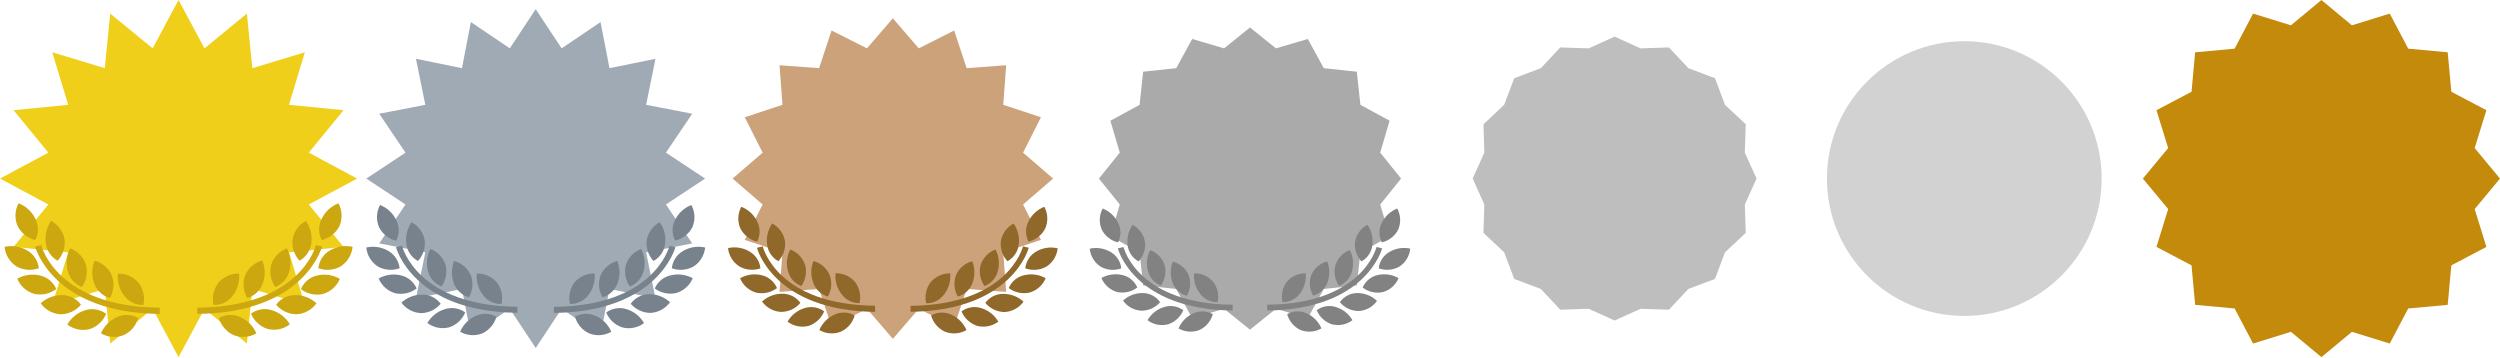
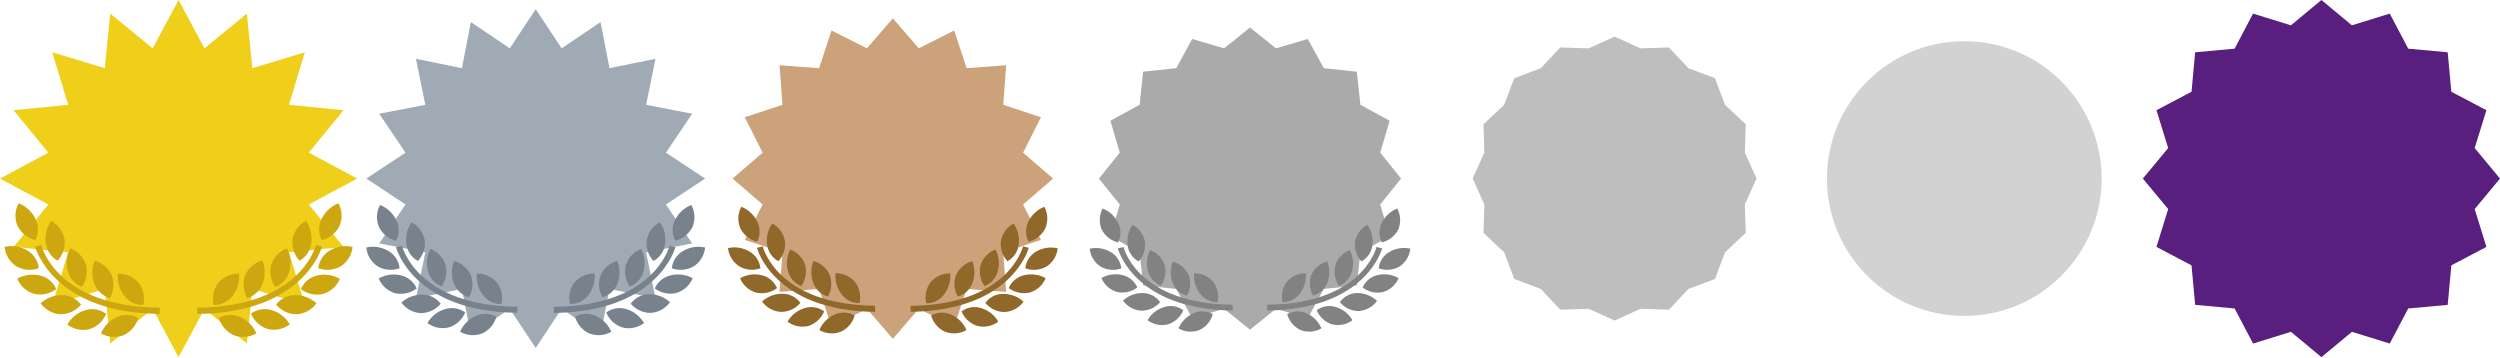
- <svg xmlns="http://www.w3.org/2000/svg" id="icons" viewBox="0 0 546 78">
-   <defs>
-     <style>.cls-1{fill:#efcf19;}.cls-2{fill:#a0aab4;}.cls-3{fill:#cba27a;}.cls-4{fill:#aaa;}.cls-5{fill:#bebebe;}.cls-6{fill:#cca70f;}.cls-7{fill:#78828c;}.cls-8{fill:#90682a;}.cls-9{fill:#828282;}.cls-10{fill:#d2d2d2;}.cls-11{fill:#c48a0c;}</style>
+ <svg xmlns="http://www.w3.org/2000/svg" id="icons" viewBox="0 0 546 78" version="1.1">
+   <defs id="defs4">
+     <style id="style2">.cls-1{fill:#efcf19;}.cls-2{fill:#a0aab4;}.cls-3{fill:#cba27a;}.cls-4{fill:#aaa;}.cls-5{fill:#bebebe;}.cls-6{fill:#cca70f;}.cls-7{fill:#78828c;}.cls-8{fill:#90682a;}.cls-9{fill:#828282;}.cls-10{fill:#d2d2d2;}.cls-11{fill:#c48a0c;}</style>
  </defs>
-   <polygon class="cls-1" points="39 0 44.66 10.56 53.92 2.97 55.11 14.89 66.58 11.42 63.11 22.89 75.03 24.07 67.44 33.34 78 39 67.44 44.66 75.03 53.92 63.11 55.11 66.58 66.58 55.11 63.11 53.92 75.03 44.66 67.44 39 78 33.34 67.44 24.07 75.03 22.89 63.11 11.42 66.58 14.89 55.11 2.97 53.92 10.56 44.66 0 39 10.56 33.34 2.97 24.07 14.89 22.89 11.42 11.42 22.89 14.89 24.07 2.97 33.34 10.56 39 0" />
-   <polygon class="cls-2" points="117 2 122.66 10.56 131.16 4.82 133.11 14.89 143.16 12.84 141.11 22.89 151.18 24.84 145.44 33.34 154 39 145.44 44.66 151.18 53.16 141.11 55.11 143.16 65.16 133.11 63.11 131.16 73.18 122.66 67.44 117 76 111.34 67.44 102.84 73.18 100.89 63.11 90.84 65.16 92.89 55.11 82.82 53.16 88.56 44.66 80 39 88.56 33.34 82.82 24.84 92.89 22.89 90.84 12.84 100.89 14.89 102.84 4.82 111.34 10.56 117 2" />
-   <polygon class="cls-3" points="195 4 200.66 10.56 208.39 6.66 211.11 14.89 219.75 14.25 219.11 22.89 227.34 25.61 223.44 33.34 230 39 223.44 44.66 227.34 52.39 219.11 55.11 219.75 63.75 211.11 63.11 208.39 71.34 200.66 67.44 195 74 189.34 67.44 181.61 71.34 178.89 63.11 170.25 63.75 170.89 55.11 162.66 52.39 166.56 44.66 160 39 166.56 33.34 162.66 25.61 170.89 22.89 170.25 14.25 178.89 14.89 181.61 6.66 189.34 10.56 195 4" />
-   <polygon class="cls-4" points="273 6 278.66 10.56 285.63 8.51 289.11 14.89 296.33 15.66 297.11 22.89 303.49 26.37 301.44 33.34 306 39 301.44 44.66 303.49 51.63 297.11 55.11 296.33 62.34 289.11 63.11 285.63 69.49 278.66 67.44 273 72 267.34 67.44 260.37 69.49 256.89 63.11 249.66 62.34 248.89 55.11 242.51 51.63 244.56 44.66 240 39 244.56 33.34 242.51 26.37 248.89 22.89 249.66 15.66 256.89 14.89 260.37 8.51 267.34 10.56 273 6" />
-   <polygon class="cls-5" points="352.63 8 358.29 10.56 364.49 10.36 368.74 14.89 374.55 17.08 376.74 22.89 381.27 27.14 381.07 33.34 383.63 39 381.07 44.66 381.27 50.86 376.74 55.11 374.55 60.92 368.74 63.11 364.49 67.64 358.29 67.44 352.63 70 346.97 67.44 340.76 67.64 336.52 63.11 330.71 60.92 328.51 55.11 323.99 50.86 324.18 44.66 321.63 39 324.18 33.34 323.99 27.14 328.51 22.89 330.71 17.08 336.52 14.89 340.76 10.36 346.97 10.56 352.63 8" />
-   <path class="cls-6" d="M72.1,54.67a5.11,5.11,0,0,0-2.58,3.91,5.88,5.88,0,0,0,4.87-.39A5.71,5.71,0,0,0,77,53.91,6.85,6.85,0,0,0,72.1,54.67Z" />
-   <path class="cls-6" d="M68,53.05a6.86,6.86,0,0,0-1.2-4.81A5.7,5.7,0,0,0,63.9,52.3a5.85,5.85,0,0,0,1.52,4.64A5.1,5.1,0,0,0,68,53.05Z" />
-   <path class="cls-6" d="M63.21,59.16a6.84,6.84,0,0,0-.55-4.93,5.78,5.78,0,0,0-3.45,3.64,5.92,5.92,0,0,0,.91,4.8A5.05,5.05,0,0,0,63.21,59.16Z" />
-   <path class="cls-6" d="M57.38,61.88a6.84,6.84,0,0,0-.09-5,5.72,5.72,0,0,0-3.77,3.3A5.88,5.88,0,0,0,54,65.09,5.06,5.06,0,0,0,57.38,61.88Z" />
-   <path class="cls-6" d="M50.87,64.52a6.82,6.82,0,0,0,1.34-4.77,5.75,5.75,0,0,0-4.56,2.07,5.86,5.86,0,0,0-1,4.79A5.07,5.07,0,0,0,50.87,64.52Z" />
-   <path class="cls-6" d="M74.13,49.4a5.75,5.75,0,0,0-.21-5,6.83,6.83,0,0,0-3.65,3.35,5.06,5.06,0,0,0,0,4.68A5.91,5.91,0,0,0,74.13,49.4Z" />
-   <path class="cls-6" d="M69.32,60.15a5.09,5.09,0,0,0-3.61,3,5.87,5.87,0,0,0,4.77,1.07,5.73,5.73,0,0,0,3.75-3.32A6.85,6.85,0,0,0,69.32,60.15Z" />
-   <path class="cls-6" d="M60.31,66.54a5.88,5.88,0,0,0,4.41,2.1,5.73,5.73,0,0,0,4.4-2.4,6.78,6.78,0,0,0-4.62-1.79A5.1,5.1,0,0,0,60.31,66.54Z" />
-   <path class="cls-6" d="M59.44,67.77a5.07,5.07,0,0,0-4.62.73,5.86,5.86,0,0,0,3.57,3.33,5.68,5.68,0,0,0,4.91-1A6.84,6.84,0,0,0,59.44,67.77Z" />
-   <path class="cls-6" d="M52.49,69.27a5.07,5.07,0,0,0-4.67.17A5.86,5.86,0,0,0,51,73.18a5.74,5.74,0,0,0,5-.37A6.81,6.81,0,0,0,52.49,69.27Z" />
-   <path class="cls-6" d="M70.33,53.84,69,53.51c-.13.55-3.63,13.48-25.92,13.69l0,1.36C66.5,68.35,70.3,54,70.33,53.84Z" />
-   <path class="cls-6" d="M8.48,58.58A5.11,5.11,0,0,0,5.9,54.67,6.85,6.85,0,0,0,1,53.91a5.71,5.71,0,0,0,2.61,4.28A5.88,5.88,0,0,0,8.48,58.58Z" />
-   <path class="cls-6" d="M12.58,56.94A5.85,5.85,0,0,0,14.1,52.3a5.71,5.71,0,0,0-2.94-4.06A6.88,6.88,0,0,0,10,53.05,5.1,5.1,0,0,0,12.58,56.94Z" />
-   <path class="cls-6" d="M17.88,62.67a5.92,5.92,0,0,0,.91-4.8,5.78,5.78,0,0,0-3.45-3.64,6.84,6.84,0,0,0-.55,4.93A5.05,5.05,0,0,0,17.88,62.67Z" />
-   <path class="cls-6" d="M24,65.09a5.89,5.89,0,0,0,.45-4.86,5.72,5.72,0,0,0-3.77-3.3,6.84,6.84,0,0,0-.09,5A5.07,5.07,0,0,0,24,65.09Z" />
-   <path class="cls-6" d="M31.31,66.61a5.86,5.86,0,0,0-1-4.79,5.75,5.75,0,0,0-4.56-2.07,6.82,6.82,0,0,0,1.34,4.77A5.07,5.07,0,0,0,31.31,66.61Z" />
-   <path class="cls-6" d="M7.71,52.42a5.06,5.06,0,0,0,0-4.68,6.83,6.83,0,0,0-3.65-3.35,5.75,5.75,0,0,0-.21,5A5.91,5.91,0,0,0,7.71,52.42Z" />
-   <path class="cls-6" d="M8.68,60.15a6.85,6.85,0,0,0-4.91.72,5.73,5.73,0,0,0,3.75,3.32,5.87,5.87,0,0,0,4.77-1.07A5.09,5.09,0,0,0,8.68,60.15Z" />
-   <path class="cls-6" d="M17.69,66.54a5.1,5.1,0,0,0-4.19-2.09,6.81,6.81,0,0,0-4.62,1.79,5.73,5.73,0,0,0,4.4,2.4A5.88,5.88,0,0,0,17.69,66.54Z" />
-   <path class="cls-6" d="M18.56,67.77a6.84,6.84,0,0,0-3.86,3.1,5.68,5.68,0,0,0,4.91,1,5.86,5.86,0,0,0,3.57-3.33A5.07,5.07,0,0,0,18.56,67.77Z" />
-   <path class="cls-6" d="M25.51,69.27a6.81,6.81,0,0,0-3.46,3.54,5.74,5.74,0,0,0,5,.37,5.86,5.86,0,0,0,3.13-3.74A5.07,5.07,0,0,0,25.51,69.27Z" />
-   <path class="cls-6" d="M9,53.51l-1.33.33C7.7,54,11.5,68.35,34.9,68.56V67.2C12.63,67,9.13,54.06,9,53.51Z" />
-   <path class="cls-7" d="M149.23,54.78a5,5,0,0,0-2.51,3.81,5.73,5.73,0,0,0,4.74-.38A5.56,5.56,0,0,0,154,54.05,6.64,6.64,0,0,0,149.23,54.78Z" />
-   <path class="cls-7" d="M145.26,53.21a6.62,6.62,0,0,0-1.16-4.68,5.56,5.56,0,0,0-2.86,3.95A5.71,5.71,0,0,0,142.72,57,4.91,4.91,0,0,0,145.26,53.21Z" />
-   <path class="cls-7" d="M140.58,59.16a6.7,6.7,0,0,0-.54-4.8,5.61,5.61,0,0,0-3.36,3.54,5.74,5.74,0,0,0,.89,4.68A4.94,4.94,0,0,0,140.58,59.16Z" />
-   <path class="cls-7" d="M134.9,61.8a6.68,6.68,0,0,0-.09-4.82,5.6,5.6,0,0,0-3.67,3.22,5.71,5.71,0,0,0,.44,4.73A5,5,0,0,0,134.9,61.8Z" />
-   <path class="cls-7" d="M128.56,64.37a6.63,6.63,0,0,0,1.3-4.64,5.58,5.58,0,0,0-4.44,2,5.73,5.73,0,0,0-.94,4.66A4.93,4.93,0,0,0,128.56,64.37Z" />
-   <path class="cls-7" d="M151.2,49.65a5.57,5.57,0,0,0-.2-4.88A6.62,6.62,0,0,0,147.45,48a4.9,4.9,0,0,0,0,4.55A5.7,5.7,0,0,0,151.2,49.65Z" />
-   <path class="cls-7" d="M146.53,60.12A4.93,4.93,0,0,0,143,63a5.69,5.69,0,0,0,4.64,1,5.56,5.56,0,0,0,3.65-3.23A6.67,6.67,0,0,0,146.53,60.12Z" />
-   <path class="cls-7" d="M137.75,66.34a5.76,5.76,0,0,0,4.3,2,5.61,5.61,0,0,0,4.28-2.34,6.66,6.66,0,0,0-4.5-1.75A5,5,0,0,0,137.75,66.34Z" />
-   <path class="cls-7" d="M136.9,67.54a4.93,4.93,0,0,0-4.5.71,5.72,5.72,0,0,0,3.48,3.25,5.55,5.55,0,0,0,4.78-.94A6.63,6.63,0,0,0,136.9,67.54Z" />
-   <path class="cls-7" d="M130.13,69a5,5,0,0,0-4.55.16,5.7,5.7,0,0,0,3.06,3.64,5.58,5.58,0,0,0,4.87-.35A6.69,6.69,0,0,0,130.13,69Z" />
-   <path class="cls-7" d="M147.51,54l-1.3-.32c-.13.54-3.54,13.13-25.23,13.33v1.33C143.78,68.11,147.47,54.11,147.51,54Z" />
-   <path class="cls-7" d="M87.28,58.59a5,5,0,0,0-2.51-3.81A6.64,6.64,0,0,0,80,54.05a5.56,5.56,0,0,0,2.54,4.16A5.73,5.73,0,0,0,87.28,58.59Z" />
-   <path class="cls-7" d="M91.28,57a5.71,5.71,0,0,0,1.48-4.51,5.56,5.56,0,0,0-2.86-3.95,6.62,6.62,0,0,0-1.16,4.68A4.91,4.91,0,0,0,91.28,57Z" />
-   <path class="cls-7" d="M96.43,62.58a5.74,5.74,0,0,0,.89-4.68A5.61,5.61,0,0,0,94,54.36a6.7,6.7,0,0,0-.54,4.8A4.94,4.94,0,0,0,96.43,62.58Z" />
-   <path class="cls-7" d="M102.42,64.93a5.71,5.71,0,0,0,.44-4.73A5.6,5.6,0,0,0,99.19,57a6.68,6.68,0,0,0-.09,4.82A5,5,0,0,0,102.42,64.93Z" />
-   <path class="cls-7" d="M109.52,66.41a5.73,5.73,0,0,0-.94-4.66,5.58,5.58,0,0,0-4.44-2,6.63,6.63,0,0,0,1.3,4.64A4.93,4.93,0,0,0,109.52,66.41Z" />
-   <path class="cls-7" d="M86.53,52.59a4.9,4.9,0,0,0,0-4.55A6.62,6.62,0,0,0,83,44.77a5.57,5.57,0,0,0-.2,4.88A5.7,5.7,0,0,0,86.53,52.59Z" />
-   <path class="cls-7" d="M87.47,60.12a6.67,6.67,0,0,0-4.77.7,5.56,5.56,0,0,0,3.65,3.23A5.73,5.73,0,0,0,91,63,4.93,4.93,0,0,0,87.47,60.12Z" />
-   <path class="cls-7" d="M96.25,66.34a5,5,0,0,0-4.08-2,6.66,6.66,0,0,0-4.5,1.75A5.61,5.61,0,0,0,92,68.39,5.76,5.76,0,0,0,96.25,66.34Z" />
-   <path class="cls-7" d="M97.1,67.54a6.63,6.63,0,0,0-3.76,3,5.55,5.55,0,0,0,4.78.94,5.72,5.72,0,0,0,3.48-3.25A4.93,4.93,0,0,0,97.1,67.54Z" />
-   <path class="cls-7" d="M103.87,69a6.69,6.69,0,0,0-3.38,3.45,5.58,5.58,0,0,0,4.87.35,5.7,5.7,0,0,0,3.06-3.64A5,5,0,0,0,103.87,69Z" />
-   <path class="cls-7" d="M87.79,53.65l-1.3.32c0,.14,3.73,14.14,26.52,14.34V67C91.33,66.78,87.92,54.19,87.79,53.65Z" />
-   <path class="cls-8" d="M226.36,54.9a4.81,4.81,0,0,0-2.44,3.7,5.54,5.54,0,0,0,4.61-.37,5.41,5.41,0,0,0,2.47-4A6.44,6.44,0,0,0,226.36,54.9Z" />
-   <path class="cls-8" d="M222.5,53.37a6.51,6.51,0,0,0-1.13-4.56,5.39,5.39,0,0,0-2.78,3.84,5.55,5.55,0,0,0,1.44,4.4A4.79,4.79,0,0,0,222.5,53.37Z" />
-   <path class="cls-8" d="M217.94,59.15a6.46,6.46,0,0,0-.52-4.66,5.44,5.44,0,0,0-3.27,3.44,5.59,5.59,0,0,0,.86,4.55A4.81,4.81,0,0,0,217.94,59.15Z" />
-   <path class="cls-8" d="M212.41,61.73a6.48,6.48,0,0,0-.08-4.69,5.44,5.44,0,0,0-3.57,3.12,5.58,5.58,0,0,0,.43,4.61A4.77,4.77,0,0,0,212.41,61.73Z" />
-   <path class="cls-8" d="M206.25,64.23a6.52,6.52,0,0,0,1.27-4.52,5.43,5.43,0,0,0-4.33,2,5.6,5.6,0,0,0-.91,4.54A4.82,4.82,0,0,0,206.25,64.23Z" />
-   <path class="cls-8" d="M228.28,49.9a5.42,5.42,0,0,0-.2-4.74,6.46,6.46,0,0,0-3.45,3.17,4.78,4.78,0,0,0,0,4.44A5.56,5.56,0,0,0,228.28,49.9Z" />
-   <path class="cls-8" d="M223.73,60.09a4.82,4.82,0,0,0-3.43,2.82,5.61,5.61,0,0,0,4.52,1,5.42,5.42,0,0,0,3.55-3.15A6.44,6.44,0,0,0,223.73,60.09Z" />
-   <path class="cls-8" d="M215.19,66.15a5.56,5.56,0,0,0,4.18,2,5.44,5.44,0,0,0,4.17-2.27,6.51,6.51,0,0,0-4.38-1.7A4.81,4.81,0,0,0,215.19,66.15Z" />
-   <path class="cls-8" d="M214.36,67.31A4.78,4.78,0,0,0,210,68a5.55,5.55,0,0,0,3.38,3.16,5.4,5.4,0,0,0,4.65-.91A6.46,6.46,0,0,0,214.36,67.31Z" />
-   <path class="cls-8" d="M207.78,68.73a4.81,4.81,0,0,0-4.43.16,5.56,5.56,0,0,0,3,3.54,5.4,5.4,0,0,0,4.73-.35A6.45,6.45,0,0,0,207.78,68.73Z" />
-   <path class="cls-8" d="M224.68,54.11l-1.26-.31c-.13.52-3.44,12.77-24.55,13v1.29C221.05,67.86,224.65,54.25,224.68,54.11Z" />
-   <path class="cls-8" d="M166.08,58.6a4.81,4.81,0,0,0-2.44-3.7,6.44,6.44,0,0,0-4.64-.72,5.41,5.41,0,0,0,2.47,4A5.54,5.54,0,0,0,166.08,58.6Z" />
-   <path class="cls-8" d="M170,57.05a5.55,5.55,0,0,0,1.44-4.4,5.39,5.39,0,0,0-2.78-3.84,6.51,6.51,0,0,0-1.13,4.56A4.79,4.79,0,0,0,170,57.05Z" />
-   <path class="cls-8" d="M175,62.48a5.59,5.59,0,0,0,.86-4.55,5.44,5.44,0,0,0-3.27-3.44,6.46,6.46,0,0,0-.52,4.66A4.81,4.81,0,0,0,175,62.48Z" />
-   <path class="cls-8" d="M180.81,64.77a5.58,5.58,0,0,0,.43-4.61A5.44,5.44,0,0,0,177.67,57a6.48,6.48,0,0,0-.08,4.69A4.77,4.77,0,0,0,180.81,64.77Z" />
-   <path class="cls-8" d="M187.72,66.21a5.6,5.6,0,0,0-.91-4.54,5.43,5.43,0,0,0-4.33-2,6.52,6.52,0,0,0,1.27,4.52A4.82,4.82,0,0,0,187.72,66.21Z" />
-   <path class="cls-8" d="M165.35,52.77a4.78,4.78,0,0,0,0-4.44,6.46,6.46,0,0,0-3.45-3.17,5.42,5.42,0,0,0-.2,4.74A5.56,5.56,0,0,0,165.35,52.77Z" />
-   <path class="cls-8" d="M166.27,60.09a6.44,6.44,0,0,0-4.64.68,5.42,5.42,0,0,0,3.55,3.15,5.61,5.61,0,0,0,4.52-1A4.82,4.82,0,0,0,166.27,60.09Z" />
-   <path class="cls-8" d="M174.81,66.15a4.81,4.81,0,0,0-4-2,6.51,6.51,0,0,0-4.38,1.7,5.44,5.44,0,0,0,4.17,2.27A5.56,5.56,0,0,0,174.81,66.15Z" />
-   <path class="cls-8" d="M175.64,67.31A6.46,6.46,0,0,0,172,70.25a5.4,5.4,0,0,0,4.65.91A5.59,5.59,0,0,0,180,68,4.8,4.8,0,0,0,175.64,67.31Z" />
-   <path class="cls-8" d="M182.22,68.73a6.45,6.45,0,0,0-3.28,3.35,5.4,5.4,0,0,0,4.73.35,5.56,5.56,0,0,0,3-3.54A4.81,4.81,0,0,0,182.22,68.73Z" />
-   <path class="cls-8" d="M166.58,53.8l-1.26.31c0,.14,3.63,13.75,25.8,14V66.77C170,66.57,166.71,54.32,166.58,53.8Z" />
-   <path class="cls-9" d="M303.49,55a4.68,4.68,0,0,0-2.38,3.6,5.42,5.42,0,0,0,4.49-.36,5.27,5.27,0,0,0,2.4-3.94A6.27,6.27,0,0,0,303.49,55Z" />
-   <path class="cls-9" d="M299.73,53.52a6.31,6.31,0,0,0-1.09-4.43,5.28,5.28,0,0,0-2.71,3.74,5.42,5.42,0,0,0,1.4,4.27A4.65,4.65,0,0,0,299.73,53.52Z" />
-   <path class="cls-9" d="M295.3,59.15a6.32,6.32,0,0,0-.5-4.54A5.3,5.3,0,0,0,291.62,58a5.42,5.42,0,0,0,.84,4.42A4.67,4.67,0,0,0,295.3,59.15Z" />
-   <path class="cls-9" d="M289.93,61.65a6.33,6.33,0,0,0-.08-4.56,5.3,5.3,0,0,0-3.48,3,5.44,5.44,0,0,0,.42,4.48A4.67,4.67,0,0,0,289.93,61.65Z" />
-   <path class="cls-9" d="M283.93,64.08a6.25,6.25,0,0,0,1.24-4.39A5.27,5.27,0,0,0,281,61.6a5.39,5.39,0,0,0-.89,4.41A4.68,4.68,0,0,0,283.93,64.08Z" />
-   <path class="cls-9" d="M305.36,50.16a5.31,5.31,0,0,0-.2-4.62,6.29,6.29,0,0,0-3.36,3.09,4.66,4.66,0,0,0,0,4.31A5.44,5.44,0,0,0,305.36,50.16Z" />
-   <path class="cls-9" d="M300.93,60.06a4.68,4.68,0,0,0-3.33,2.74,5.41,5.41,0,0,0,4.39,1,5.28,5.28,0,0,0,3.46-3.06A6.32,6.32,0,0,0,300.93,60.06Z" />
-   <path class="cls-9" d="M292.63,66a5.4,5.4,0,0,0,4.06,1.93,5.26,5.26,0,0,0,4.05-2.21A6.23,6.23,0,0,0,296.49,64,4.66,4.66,0,0,0,292.63,66Z" />
-   <path class="cls-9" d="M291.83,67.08a4.65,4.65,0,0,0-4.26.67,5.39,5.39,0,0,0,3.29,3.07,5.24,5.24,0,0,0,4.52-.89A6.29,6.29,0,0,0,291.83,67.08Z" />
-   <path class="cls-9" d="M285.42,68.46a4.67,4.67,0,0,0-4.3.15A5.43,5.43,0,0,0,284,72.06a5.28,5.28,0,0,0,4.6-.34A6.24,6.24,0,0,0,285.42,68.46Z" />
-   <path class="cls-9" d="M301.86,54.24l-1.23-.3c-.12.51-3.34,12.42-23.87,12.61v1.26C298.33,67.62,301.82,54.38,301.86,54.24Z" />
-   <path class="cls-9" d="M244.89,58.61a4.68,4.68,0,0,0-2.38-3.6,6.27,6.27,0,0,0-4.51-.7,5.27,5.27,0,0,0,2.4,3.94A5.42,5.42,0,0,0,244.89,58.61Z" />
-   <path class="cls-9" d="M248.67,57.1a5.42,5.42,0,0,0,1.4-4.27,5.28,5.28,0,0,0-2.71-3.74,6.35,6.35,0,0,0-1.1,4.43A4.68,4.68,0,0,0,248.67,57.1Z" />
-   <path class="cls-9" d="M253.54,62.38a5.42,5.42,0,0,0,.84-4.42,5.28,5.28,0,0,0-3.18-3.35,6.32,6.32,0,0,0-.5,4.54A4.67,4.67,0,0,0,253.54,62.38Z" />
-   <path class="cls-9" d="M259.21,64.61a5.44,5.44,0,0,0,.42-4.48,5.3,5.3,0,0,0-3.48-3,6.33,6.33,0,0,0-.08,4.56A4.67,4.67,0,0,0,259.21,64.61Z" />
-   <path class="cls-9" d="M265.92,66A5.39,5.39,0,0,0,265,61.6a5.27,5.27,0,0,0-4.2-1.91,6.25,6.25,0,0,0,1.24,4.39A4.68,4.68,0,0,0,265.92,66Z" />
-   <path class="cls-9" d="M244.18,52.94a4.66,4.66,0,0,0,0-4.31,6.29,6.29,0,0,0-3.36-3.09,5.29,5.29,0,0,0-.19,4.62A5.43,5.43,0,0,0,244.18,52.94Z" />
-   <path class="cls-9" d="M245.07,60.06a6.32,6.32,0,0,0-4.52.66A5.28,5.28,0,0,0,244,63.78a5.41,5.41,0,0,0,4.39-1A4.68,4.68,0,0,0,245.07,60.06Z" />
-   <path class="cls-9" d="M253.37,66A4.66,4.66,0,0,0,249.51,64a6.26,6.26,0,0,0-4.25,1.65,5.26,5.26,0,0,0,4.05,2.21A5.4,5.4,0,0,0,253.37,66Z" />
-   <path class="cls-9" d="M254.17,67.08a6.29,6.29,0,0,0-3.55,2.85,5.24,5.24,0,0,0,4.52.89,5.39,5.39,0,0,0,3.29-3.07A4.65,4.65,0,0,0,254.17,67.08Z" />
-   <path class="cls-9" d="M260.58,68.46a6.24,6.24,0,0,0-3.19,3.26,5.28,5.28,0,0,0,4.6.34,5.43,5.43,0,0,0,2.89-3.45A4.67,4.67,0,0,0,260.58,68.46Z" />
-   <path class="cls-9" d="M245.37,53.94l-1.23.3c0,.14,3.53,13.38,25.08,13.57l0-1.26C248.71,66.36,245.49,54.45,245.37,53.94Z" />
-   <circle class="cls-10" cx="429" cy="39" r="30" />
-   <polygon class="cls-11" points="507 0 513.66 5.53 521.92 2.97 525.96 10.63 534.58 11.42 535.37 20.04 543.03 24.07 540.47 32.34 546 39 540.47 45.66 543.03 53.92 535.37 57.96 534.58 66.58 525.96 67.37 521.92 75.03 513.66 72.47 507 78 500.34 72.47 492.07 75.03 488.04 67.37 479.42 66.58 478.63 57.96 470.97 53.92 473.53 45.66 468 39 473.53 32.34 470.97 24.07 478.63 20.04 479.42 11.42 488.04 10.63 492.07 2.97 500.34 5.53 507 0" />
+   <polygon class="cls-1" points="39 0 44.66 10.56 53.92 2.97 55.11 14.89 66.58 11.42 63.11 22.89 75.03 24.07 67.44 33.34 78 39 67.44 44.66 75.03 53.92 63.11 55.11 66.58 66.58 55.11 63.11 53.92 75.03 44.66 67.44 39 78 33.34 67.44 24.07 75.03 22.89 63.11 11.42 66.58 14.89 55.11 2.97 53.92 10.56 44.66 0 39 10.56 33.34 2.97 24.07 14.89 22.89 11.42 11.42 22.89 14.89 24.07 2.97 33.34 10.56 39 0" id="polygon8" />
+   <polygon class="cls-2" points="117 2 122.66 10.56 131.16 4.82 133.11 14.89 143.16 12.84 141.11 22.89 151.18 24.84 145.44 33.34 154 39 145.44 44.66 151.18 53.16 141.11 55.11 143.16 65.16 133.11 63.11 131.16 73.18 122.66 67.44 117 76 111.34 67.44 102.84 73.18 100.89 63.11 90.84 65.16 92.89 55.11 82.82 53.16 88.56 44.66 80 39 88.56 33.34 82.82 24.84 92.89 22.89 90.84 12.84 100.89 14.89 102.84 4.82 111.34 10.56 117 2" id="polygon10" />
+   <polygon class="cls-3" points="195 4 200.66 10.56 208.39 6.66 211.11 14.89 219.75 14.25 219.11 22.89 227.34 25.61 223.44 33.34 230 39 223.44 44.66 227.34 52.39 219.11 55.11 219.75 63.75 211.11 63.11 208.39 71.34 200.66 67.44 195 74 189.34 67.44 181.61 71.34 178.89 63.11 170.25 63.75 170.89 55.11 162.66 52.39 166.56 44.66 160 39 166.56 33.34 162.66 25.61 170.89 22.89 170.25 14.25 178.89 14.89 181.61 6.66 189.34 10.56 195 4" id="polygon12" />
+   <polygon class="cls-4" points="273 6 278.66 10.56 285.63 8.51 289.11 14.89 296.33 15.66 297.11 22.89 303.49 26.37 301.44 33.34 306 39 301.44 44.66 303.49 51.63 297.11 55.11 296.33 62.34 289.11 63.11 285.63 69.49 278.66 67.44 273 72 267.34 67.44 260.37 69.49 256.89 63.11 249.66 62.34 248.89 55.11 242.51 51.63 244.56 44.66 240 39 244.56 33.34 242.51 26.37 248.89 22.89 249.66 15.66 256.89 14.89 260.37 8.51 267.34 10.56 273 6" id="polygon14" />
+   <polygon class="cls-5" points="352.63 8 358.29 10.56 364.49 10.36 368.74 14.89 374.55 17.08 376.74 22.89 381.27 27.14 381.07 33.34 383.63 39 381.07 44.66 381.27 50.86 376.74 55.11 374.55 60.92 368.74 63.11 364.49 67.64 358.29 67.44 352.63 70 346.97 67.44 340.76 67.64 336.52 63.11 330.71 60.92 328.51 55.11 323.99 50.86 324.18 44.66 321.63 39 324.18 33.34 323.99 27.14 328.51 22.89 330.71 17.08 336.52 14.89 340.76 10.36 346.97 10.56 352.63 8" id="polygon16" />
+   <path class="cls-6" d="M72.1,54.67a5.11,5.11,0,0,0-2.58,3.91,5.88,5.88,0,0,0,4.87-.39A5.71,5.71,0,0,0,77,53.91,6.85,6.85,0,0,0,72.1,54.67Z" id="path18" />
+   <path class="cls-6" d="M68,53.05a6.86,6.86,0,0,0-1.2-4.81A5.7,5.7,0,0,0,63.9,52.3a5.85,5.85,0,0,0,1.52,4.64A5.1,5.1,0,0,0,68,53.05Z" id="path20" />
+   <path class="cls-6" d="M63.21,59.16a6.84,6.84,0,0,0-.55-4.93,5.78,5.78,0,0,0-3.45,3.64,5.92,5.92,0,0,0,.91,4.8A5.05,5.05,0,0,0,63.21,59.16Z" id="path22" />
+   <path class="cls-6" d="M57.38,61.88a6.84,6.84,0,0,0-.09-5,5.72,5.72,0,0,0-3.77,3.3A5.88,5.88,0,0,0,54,65.09,5.06,5.06,0,0,0,57.38,61.88Z" id="path24" />
+   <path class="cls-6" d="M50.87,64.52a6.82,6.82,0,0,0,1.34-4.77,5.75,5.75,0,0,0-4.56,2.07,5.86,5.86,0,0,0-1,4.79A5.07,5.07,0,0,0,50.87,64.52Z" id="path26" />
+   <path class="cls-6" d="M74.13,49.4a5.75,5.75,0,0,0-.21-5,6.83,6.83,0,0,0-3.65,3.35,5.06,5.06,0,0,0,0,4.68A5.91,5.91,0,0,0,74.13,49.4Z" id="path28" />
+   <path class="cls-6" d="M69.32,60.15a5.09,5.09,0,0,0-3.61,3,5.87,5.87,0,0,0,4.77,1.07,5.73,5.73,0,0,0,3.75-3.32A6.85,6.85,0,0,0,69.32,60.15Z" id="path30" />
+   <path class="cls-6" d="M60.31,66.54a5.88,5.88,0,0,0,4.41,2.1,5.73,5.73,0,0,0,4.4-2.4,6.78,6.78,0,0,0-4.62-1.79A5.1,5.1,0,0,0,60.31,66.54Z" id="path32" />
+   <path class="cls-6" d="M59.44,67.77a5.07,5.07,0,0,0-4.62.73,5.86,5.86,0,0,0,3.57,3.33,5.68,5.68,0,0,0,4.91-1A6.84,6.84,0,0,0,59.44,67.77Z" id="path34" />
+   <path class="cls-6" d="M52.49,69.27a5.07,5.07,0,0,0-4.67.17A5.86,5.86,0,0,0,51,73.18a5.74,5.74,0,0,0,5-.37A6.81,6.81,0,0,0,52.49,69.27Z" id="path36" />
+   <path class="cls-6" d="M70.33,53.84,69,53.51c-.13.55-3.63,13.48-25.92,13.69l0,1.36C66.5,68.35,70.3,54,70.33,53.84Z" id="path38" />
+   <path class="cls-6" d="M8.48,58.58A5.11,5.11,0,0,0,5.9,54.67,6.85,6.85,0,0,0,1,53.91a5.71,5.71,0,0,0,2.61,4.28A5.88,5.88,0,0,0,8.48,58.58Z" id="path40" />
+   <path class="cls-6" d="M12.58,56.94A5.85,5.85,0,0,0,14.1,52.3a5.71,5.71,0,0,0-2.94-4.06A6.88,6.88,0,0,0,10,53.05,5.1,5.1,0,0,0,12.58,56.94Z" id="path42" />
+   <path class="cls-6" d="M17.88,62.67a5.92,5.92,0,0,0,.91-4.8,5.78,5.78,0,0,0-3.45-3.64,6.84,6.84,0,0,0-.55,4.93A5.05,5.05,0,0,0,17.88,62.67Z" id="path44" />
+   <path class="cls-6" d="M24,65.09a5.89,5.89,0,0,0,.45-4.86,5.72,5.72,0,0,0-3.77-3.3,6.84,6.84,0,0,0-.09,5A5.07,5.07,0,0,0,24,65.09Z" id="path46" />
+   <path class="cls-6" d="M31.31,66.61a5.86,5.86,0,0,0-1-4.79,5.75,5.75,0,0,0-4.56-2.07,6.82,6.82,0,0,0,1.34,4.77A5.07,5.07,0,0,0,31.31,66.61Z" id="path48" />
+   <path class="cls-6" d="M7.71,52.42a5.06,5.06,0,0,0,0-4.68,6.83,6.83,0,0,0-3.65-3.35,5.75,5.75,0,0,0-.21,5A5.91,5.91,0,0,0,7.71,52.42Z" id="path50" />
+   <path class="cls-6" d="M8.68,60.15a6.85,6.85,0,0,0-4.91.72,5.73,5.73,0,0,0,3.75,3.32,5.87,5.87,0,0,0,4.77-1.07A5.09,5.09,0,0,0,8.68,60.15Z" id="path52" />
+   <path class="cls-6" d="M17.69,66.54a5.1,5.1,0,0,0-4.19-2.09,6.81,6.81,0,0,0-4.62,1.79,5.73,5.73,0,0,0,4.4,2.4A5.88,5.88,0,0,0,17.69,66.54Z" id="path54" />
+   <path class="cls-6" d="M18.56,67.77a6.84,6.84,0,0,0-3.86,3.1,5.68,5.68,0,0,0,4.91,1,5.86,5.86,0,0,0,3.57-3.33A5.07,5.07,0,0,0,18.56,67.77Z" id="path56" />
+   <path class="cls-6" d="M25.51,69.27a6.81,6.81,0,0,0-3.46,3.54,5.74,5.74,0,0,0,5,.37,5.86,5.86,0,0,0,3.13-3.74A5.07,5.07,0,0,0,25.51,69.27Z" id="path58" />
+   <path class="cls-6" d="M9,53.51l-1.33.33C7.7,54,11.5,68.35,34.9,68.56V67.2C12.63,67,9.13,54.06,9,53.51Z" id="path60" />
+   <path class="cls-7" d="M149.23,54.78a5,5,0,0,0-2.51,3.81,5.73,5.73,0,0,0,4.74-.38A5.56,5.56,0,0,0,154,54.05,6.64,6.64,0,0,0,149.23,54.78Z" id="path62" />
+   <path class="cls-7" d="M145.26,53.21a6.62,6.62,0,0,0-1.16-4.68,5.56,5.56,0,0,0-2.86,3.95A5.71,5.71,0,0,0,142.72,57,4.91,4.91,0,0,0,145.26,53.21Z" id="path64" />
+   <path class="cls-7" d="M140.58,59.16a6.7,6.7,0,0,0-.54-4.8,5.61,5.61,0,0,0-3.36,3.54,5.74,5.74,0,0,0,.89,4.68A4.94,4.94,0,0,0,140.58,59.16Z" id="path66" />
+   <path class="cls-7" d="M134.9,61.8a6.68,6.68,0,0,0-.09-4.82,5.6,5.6,0,0,0-3.67,3.22,5.71,5.71,0,0,0,.44,4.73A5,5,0,0,0,134.9,61.8Z" id="path68" />
+   <path class="cls-7" d="M128.56,64.37a6.63,6.63,0,0,0,1.3-4.64,5.58,5.58,0,0,0-4.44,2,5.73,5.73,0,0,0-.94,4.66A4.93,4.93,0,0,0,128.56,64.37Z" id="path70" />
+   <path class="cls-7" d="M151.2,49.65a5.57,5.57,0,0,0-.2-4.88A6.62,6.62,0,0,0,147.45,48a4.9,4.9,0,0,0,0,4.55A5.7,5.7,0,0,0,151.2,49.65Z" id="path72" />
+   <path class="cls-7" d="M146.53,60.12A4.93,4.93,0,0,0,143,63a5.69,5.69,0,0,0,4.64,1,5.56,5.56,0,0,0,3.65-3.23A6.67,6.67,0,0,0,146.53,60.12Z" id="path74" />
+   <path class="cls-7" d="M137.75,66.34a5.76,5.76,0,0,0,4.3,2,5.61,5.61,0,0,0,4.28-2.34,6.66,6.66,0,0,0-4.5-1.75A5,5,0,0,0,137.75,66.34Z" id="path76" />
+   <path class="cls-7" d="M136.9,67.54a4.93,4.93,0,0,0-4.5.71,5.72,5.72,0,0,0,3.48,3.25,5.55,5.55,0,0,0,4.78-.94A6.63,6.63,0,0,0,136.9,67.54Z" id="path78" />
+   <path class="cls-7" d="M130.13,69a5,5,0,0,0-4.55.16,5.7,5.7,0,0,0,3.06,3.64,5.58,5.58,0,0,0,4.87-.35A6.69,6.69,0,0,0,130.13,69Z" id="path80" />
+   <path class="cls-7" d="M147.51,54l-1.3-.32c-.13.54-3.54,13.13-25.23,13.33v1.33C143.78,68.11,147.47,54.11,147.51,54Z" id="path82" />
+   <path class="cls-7" d="M87.28,58.59a5,5,0,0,0-2.51-3.81A6.64,6.64,0,0,0,80,54.05a5.56,5.56,0,0,0,2.54,4.16A5.73,5.73,0,0,0,87.28,58.59Z" id="path84" />
+   <path class="cls-7" d="M91.28,57a5.71,5.71,0,0,0,1.48-4.51,5.56,5.56,0,0,0-2.86-3.95,6.62,6.62,0,0,0-1.16,4.68A4.91,4.91,0,0,0,91.28,57Z" id="path86" />
+   <path class="cls-7" d="M96.43,62.58a5.74,5.74,0,0,0,.89-4.68A5.61,5.61,0,0,0,94,54.36a6.7,6.7,0,0,0-.54,4.8A4.94,4.94,0,0,0,96.43,62.58Z" id="path88" />
+   <path class="cls-7" d="M102.42,64.93a5.71,5.71,0,0,0,.44-4.73A5.6,5.6,0,0,0,99.19,57a6.68,6.68,0,0,0-.09,4.82A5,5,0,0,0,102.42,64.93Z" id="path90" />
+   <path class="cls-7" d="M109.52,66.41a5.73,5.73,0,0,0-.94-4.66,5.58,5.58,0,0,0-4.44-2,6.63,6.63,0,0,0,1.3,4.64A4.93,4.93,0,0,0,109.52,66.41Z" id="path92" />
+   <path class="cls-7" d="M86.53,52.59a4.9,4.9,0,0,0,0-4.55A6.62,6.62,0,0,0,83,44.77a5.57,5.57,0,0,0-.2,4.88A5.7,5.7,0,0,0,86.53,52.59Z" id="path94" />
+   <path class="cls-7" d="M87.47,60.12a6.67,6.67,0,0,0-4.77.7,5.56,5.56,0,0,0,3.65,3.23A5.73,5.73,0,0,0,91,63,4.93,4.93,0,0,0,87.47,60.12Z" id="path96" />
+   <path class="cls-7" d="M96.25,66.34a5,5,0,0,0-4.08-2,6.66,6.66,0,0,0-4.5,1.75A5.61,5.61,0,0,0,92,68.39,5.76,5.76,0,0,0,96.25,66.34Z" id="path98" />
+   <path class="cls-7" d="M97.1,67.54a6.63,6.63,0,0,0-3.76,3,5.55,5.55,0,0,0,4.78.94,5.72,5.72,0,0,0,3.48-3.25A4.93,4.93,0,0,0,97.1,67.54Z" id="path100" />
+   <path class="cls-7" d="M103.87,69a6.69,6.69,0,0,0-3.38,3.45,5.58,5.58,0,0,0,4.87.35,5.7,5.7,0,0,0,3.06-3.64A5,5,0,0,0,103.87,69Z" id="path102" />
+   <path class="cls-7" d="M87.79,53.65l-1.3.32c0,.14,3.73,14.14,26.52,14.34V67C91.33,66.78,87.92,54.19,87.79,53.65Z" id="path104" />
+   <path class="cls-8" d="M226.36,54.9a4.81,4.81,0,0,0-2.44,3.7,5.54,5.54,0,0,0,4.61-.37,5.41,5.41,0,0,0,2.47-4A6.44,6.44,0,0,0,226.36,54.9Z" id="path106" />
+   <path class="cls-8" d="M222.5,53.37a6.51,6.51,0,0,0-1.13-4.56,5.39,5.39,0,0,0-2.78,3.84,5.55,5.55,0,0,0,1.44,4.4A4.79,4.79,0,0,0,222.5,53.37Z" id="path108" />
+   <path class="cls-8" d="M217.94,59.15a6.46,6.46,0,0,0-.52-4.66,5.44,5.44,0,0,0-3.27,3.44,5.59,5.59,0,0,0,.86,4.55A4.81,4.81,0,0,0,217.94,59.15Z" id="path110" />
+   <path class="cls-8" d="M212.41,61.73a6.48,6.48,0,0,0-.08-4.69,5.44,5.44,0,0,0-3.57,3.12,5.58,5.58,0,0,0,.43,4.61A4.77,4.77,0,0,0,212.41,61.73Z" id="path112" />
+   <path class="cls-8" d="M206.25,64.23a6.52,6.52,0,0,0,1.27-4.52,5.43,5.43,0,0,0-4.33,2,5.6,5.6,0,0,0-.91,4.54A4.82,4.82,0,0,0,206.25,64.23Z" id="path114" />
+   <path class="cls-8" d="M228.28,49.9a5.42,5.42,0,0,0-.2-4.74,6.46,6.46,0,0,0-3.45,3.17,4.78,4.78,0,0,0,0,4.44A5.56,5.56,0,0,0,228.28,49.9Z" id="path116" />
+   <path class="cls-8" d="M223.73,60.09a4.82,4.82,0,0,0-3.43,2.82,5.61,5.61,0,0,0,4.52,1,5.42,5.42,0,0,0,3.55-3.15A6.44,6.44,0,0,0,223.73,60.09Z" id="path118" />
+   <path class="cls-8" d="M215.19,66.15a5.56,5.56,0,0,0,4.18,2,5.44,5.44,0,0,0,4.17-2.27,6.51,6.51,0,0,0-4.38-1.7A4.81,4.81,0,0,0,215.19,66.15Z" id="path120" />
+   <path class="cls-8" d="M214.36,67.31A4.78,4.78,0,0,0,210,68a5.55,5.55,0,0,0,3.38,3.16,5.4,5.4,0,0,0,4.65-.91A6.46,6.46,0,0,0,214.36,67.31Z" id="path122" />
+   <path class="cls-8" d="M207.78,68.73a4.81,4.81,0,0,0-4.43.16,5.56,5.56,0,0,0,3,3.54,5.4,5.4,0,0,0,4.73-.35A6.45,6.45,0,0,0,207.78,68.73Z" id="path124" />
+   <path class="cls-8" d="M224.68,54.11l-1.26-.31c-.13.52-3.44,12.77-24.55,13v1.29C221.05,67.86,224.65,54.25,224.68,54.11Z" id="path126" />
+   <path class="cls-8" d="M166.08,58.6a4.81,4.81,0,0,0-2.44-3.7,6.44,6.44,0,0,0-4.64-.72,5.41,5.41,0,0,0,2.47,4A5.54,5.54,0,0,0,166.08,58.6Z" id="path128" />
+   <path class="cls-8" d="M170,57.05a5.55,5.55,0,0,0,1.44-4.4,5.39,5.39,0,0,0-2.78-3.84,6.51,6.51,0,0,0-1.13,4.56A4.79,4.79,0,0,0,170,57.05Z" id="path130" />
+   <path class="cls-8" d="M175,62.48a5.59,5.59,0,0,0,.86-4.55,5.44,5.44,0,0,0-3.27-3.44,6.46,6.46,0,0,0-.52,4.66A4.81,4.81,0,0,0,175,62.48Z" id="path132" />
+   <path class="cls-8" d="M180.81,64.77a5.58,5.58,0,0,0,.43-4.61A5.44,5.44,0,0,0,177.67,57a6.48,6.48,0,0,0-.08,4.69A4.77,4.77,0,0,0,180.81,64.77Z" id="path134" />
+   <path class="cls-8" d="M187.72,66.21a5.6,5.6,0,0,0-.91-4.54,5.43,5.43,0,0,0-4.33-2,6.52,6.52,0,0,0,1.27,4.52A4.82,4.82,0,0,0,187.72,66.21Z" id="path136" />
+   <path class="cls-8" d="M165.35,52.77a4.78,4.78,0,0,0,0-4.44,6.46,6.46,0,0,0-3.45-3.17,5.42,5.42,0,0,0-.2,4.74A5.56,5.56,0,0,0,165.35,52.77Z" id="path138" />
+   <path class="cls-8" d="M166.27,60.09a6.44,6.44,0,0,0-4.64.68,5.42,5.42,0,0,0,3.55,3.15,5.61,5.61,0,0,0,4.52-1A4.82,4.82,0,0,0,166.27,60.09Z" id="path140" />
+   <path class="cls-8" d="M174.81,66.15a4.81,4.81,0,0,0-4-2,6.51,6.51,0,0,0-4.38,1.7,5.44,5.44,0,0,0,4.17,2.27A5.56,5.56,0,0,0,174.81,66.15Z" id="path142" />
+   <path class="cls-8" d="M175.64,67.31A6.46,6.46,0,0,0,172,70.25a5.4,5.4,0,0,0,4.65.91A5.59,5.59,0,0,0,180,68,4.8,4.8,0,0,0,175.64,67.31Z" id="path144" />
+   <path class="cls-8" d="M182.22,68.73a6.45,6.45,0,0,0-3.28,3.35,5.4,5.4,0,0,0,4.73.35,5.56,5.56,0,0,0,3-3.54A4.81,4.81,0,0,0,182.22,68.73Z" id="path146" />
+   <path class="cls-8" d="M166.58,53.8l-1.26.31c0,.14,3.63,13.75,25.8,14V66.77C170,66.57,166.71,54.32,166.58,53.8Z" id="path148" />
+   <path class="cls-9" d="M303.49,55a4.68,4.68,0,0,0-2.38,3.6,5.42,5.42,0,0,0,4.49-.36,5.27,5.27,0,0,0,2.4-3.94A6.27,6.27,0,0,0,303.49,55Z" id="path150" />
+   <path class="cls-9" d="M299.73,53.52a6.31,6.31,0,0,0-1.09-4.43,5.28,5.28,0,0,0-2.71,3.74,5.42,5.42,0,0,0,1.4,4.27A4.65,4.65,0,0,0,299.73,53.52Z" id="path152" />
+   <path class="cls-9" d="M295.3,59.15a6.32,6.32,0,0,0-.5-4.54A5.3,5.3,0,0,0,291.62,58a5.42,5.42,0,0,0,.84,4.42A4.67,4.67,0,0,0,295.3,59.15Z" id="path154" />
+   <path class="cls-9" d="M289.93,61.65a6.33,6.33,0,0,0-.08-4.56,5.3,5.3,0,0,0-3.48,3,5.44,5.44,0,0,0,.42,4.48A4.67,4.67,0,0,0,289.93,61.65Z" id="path156" />
+   <path class="cls-9" d="M283.93,64.08a6.25,6.25,0,0,0,1.24-4.39A5.27,5.27,0,0,0,281,61.6a5.39,5.39,0,0,0-.89,4.41A4.68,4.68,0,0,0,283.93,64.08Z" id="path158" />
+   <path class="cls-9" d="M305.36,50.16a5.31,5.31,0,0,0-.2-4.62,6.29,6.29,0,0,0-3.36,3.09,4.66,4.66,0,0,0,0,4.31A5.44,5.44,0,0,0,305.36,50.16Z" id="path160" />
+   <path class="cls-9" d="M300.93,60.06a4.68,4.68,0,0,0-3.33,2.74,5.41,5.41,0,0,0,4.39,1,5.28,5.28,0,0,0,3.46-3.06A6.32,6.32,0,0,0,300.93,60.06Z" id="path162" />
+   <path class="cls-9" d="M292.63,66a5.4,5.4,0,0,0,4.06,1.93,5.26,5.26,0,0,0,4.05-2.21A6.23,6.23,0,0,0,296.49,64,4.66,4.66,0,0,0,292.63,66Z" id="path164" />
+   <path class="cls-9" d="M291.83,67.08a4.65,4.65,0,0,0-4.26.67,5.39,5.39,0,0,0,3.29,3.07,5.24,5.24,0,0,0,4.52-.89A6.29,6.29,0,0,0,291.83,67.08Z" id="path166" />
+   <path class="cls-9" d="M285.42,68.46a4.67,4.67,0,0,0-4.3.15A5.43,5.43,0,0,0,284,72.06a5.28,5.28,0,0,0,4.6-.34A6.24,6.24,0,0,0,285.42,68.46Z" id="path168" />
+   <path class="cls-9" d="M301.86,54.24l-1.23-.3c-.12.51-3.34,12.42-23.87,12.61v1.26C298.33,67.62,301.82,54.38,301.86,54.24Z" id="path170" />
+   <path class="cls-9" d="M244.89,58.61a4.68,4.68,0,0,0-2.38-3.6,6.27,6.27,0,0,0-4.51-.7,5.27,5.27,0,0,0,2.4,3.94A5.42,5.42,0,0,0,244.89,58.61Z" id="path172" />
+   <path class="cls-9" d="M248.67,57.1a5.42,5.42,0,0,0,1.4-4.27,5.28,5.28,0,0,0-2.71-3.74,6.35,6.35,0,0,0-1.1,4.43A4.68,4.68,0,0,0,248.67,57.1Z" id="path174" />
+   <path class="cls-9" d="M253.54,62.38a5.42,5.42,0,0,0,.84-4.42,5.28,5.28,0,0,0-3.18-3.35,6.32,6.32,0,0,0-.5,4.54A4.67,4.67,0,0,0,253.54,62.38Z" id="path176" />
+   <path class="cls-9" d="M259.21,64.61a5.44,5.44,0,0,0,.42-4.48,5.3,5.3,0,0,0-3.48-3,6.33,6.33,0,0,0-.08,4.56A4.67,4.67,0,0,0,259.21,64.61Z" id="path178" />
+   <path class="cls-9" d="M265.92,66A5.39,5.39,0,0,0,265,61.6a5.27,5.27,0,0,0-4.2-1.91,6.25,6.25,0,0,0,1.24,4.39A4.68,4.68,0,0,0,265.92,66Z" id="path180" />
+   <path class="cls-9" d="M244.18,52.94a4.66,4.66,0,0,0,0-4.31,6.29,6.29,0,0,0-3.36-3.09,5.29,5.29,0,0,0-.19,4.62A5.43,5.43,0,0,0,244.18,52.94Z" id="path182" />
+   <path class="cls-9" d="M245.07,60.06a6.32,6.32,0,0,0-4.52.66A5.28,5.28,0,0,0,244,63.78a5.41,5.41,0,0,0,4.39-1A4.68,4.68,0,0,0,245.07,60.06Z" id="path184" />
+   <path class="cls-9" d="M253.37,66A4.66,4.66,0,0,0,249.51,64a6.26,6.26,0,0,0-4.25,1.65,5.26,5.26,0,0,0,4.05,2.21A5.4,5.4,0,0,0,253.37,66Z" id="path186" />
+   <path class="cls-9" d="M254.17,67.08a6.29,6.29,0,0,0-3.55,2.85,5.24,5.24,0,0,0,4.52.89,5.39,5.39,0,0,0,3.29-3.07A4.65,4.65,0,0,0,254.17,67.08Z" id="path188" />
+   <path class="cls-9" d="M260.58,68.46a6.24,6.24,0,0,0-3.19,3.26,5.28,5.28,0,0,0,4.6.34,5.43,5.43,0,0,0,2.89-3.45A4.67,4.67,0,0,0,260.58,68.46Z" id="path190" />
+   <path class="cls-9" d="M245.37,53.94l-1.23.3c0,.14,3.53,13.38,25.08,13.57l0-1.26C248.71,66.36,245.49,54.45,245.37,53.94Z" id="path192" />
+   <circle class="cls-10" cx="429" cy="39" r="30" id="circle194" />
+   <polygon class="cls-11" points="507 0 513.66 5.53 521.92 2.97 525.96 10.63 534.58 11.42 535.37 20.04 543.03 24.07 540.47 32.34 546 39 540.47 45.66 543.03 53.92 535.37 57.96 534.58 66.58 525.96 67.37 521.92 75.03 513.66 72.47 507 78 500.34 72.47 492.07 75.03 488.04 67.37 479.42 66.58 478.63 57.96 470.97 53.92 473.53 45.66 468 39 473.53 32.34 470.97 24.07 478.63 20.04 479.42 11.42 488.04 10.63 492.07 2.97 500.34 5.53 507 0" id="polygon196" style="fill:#581f7e;fill-opacity:1" />
</svg>
